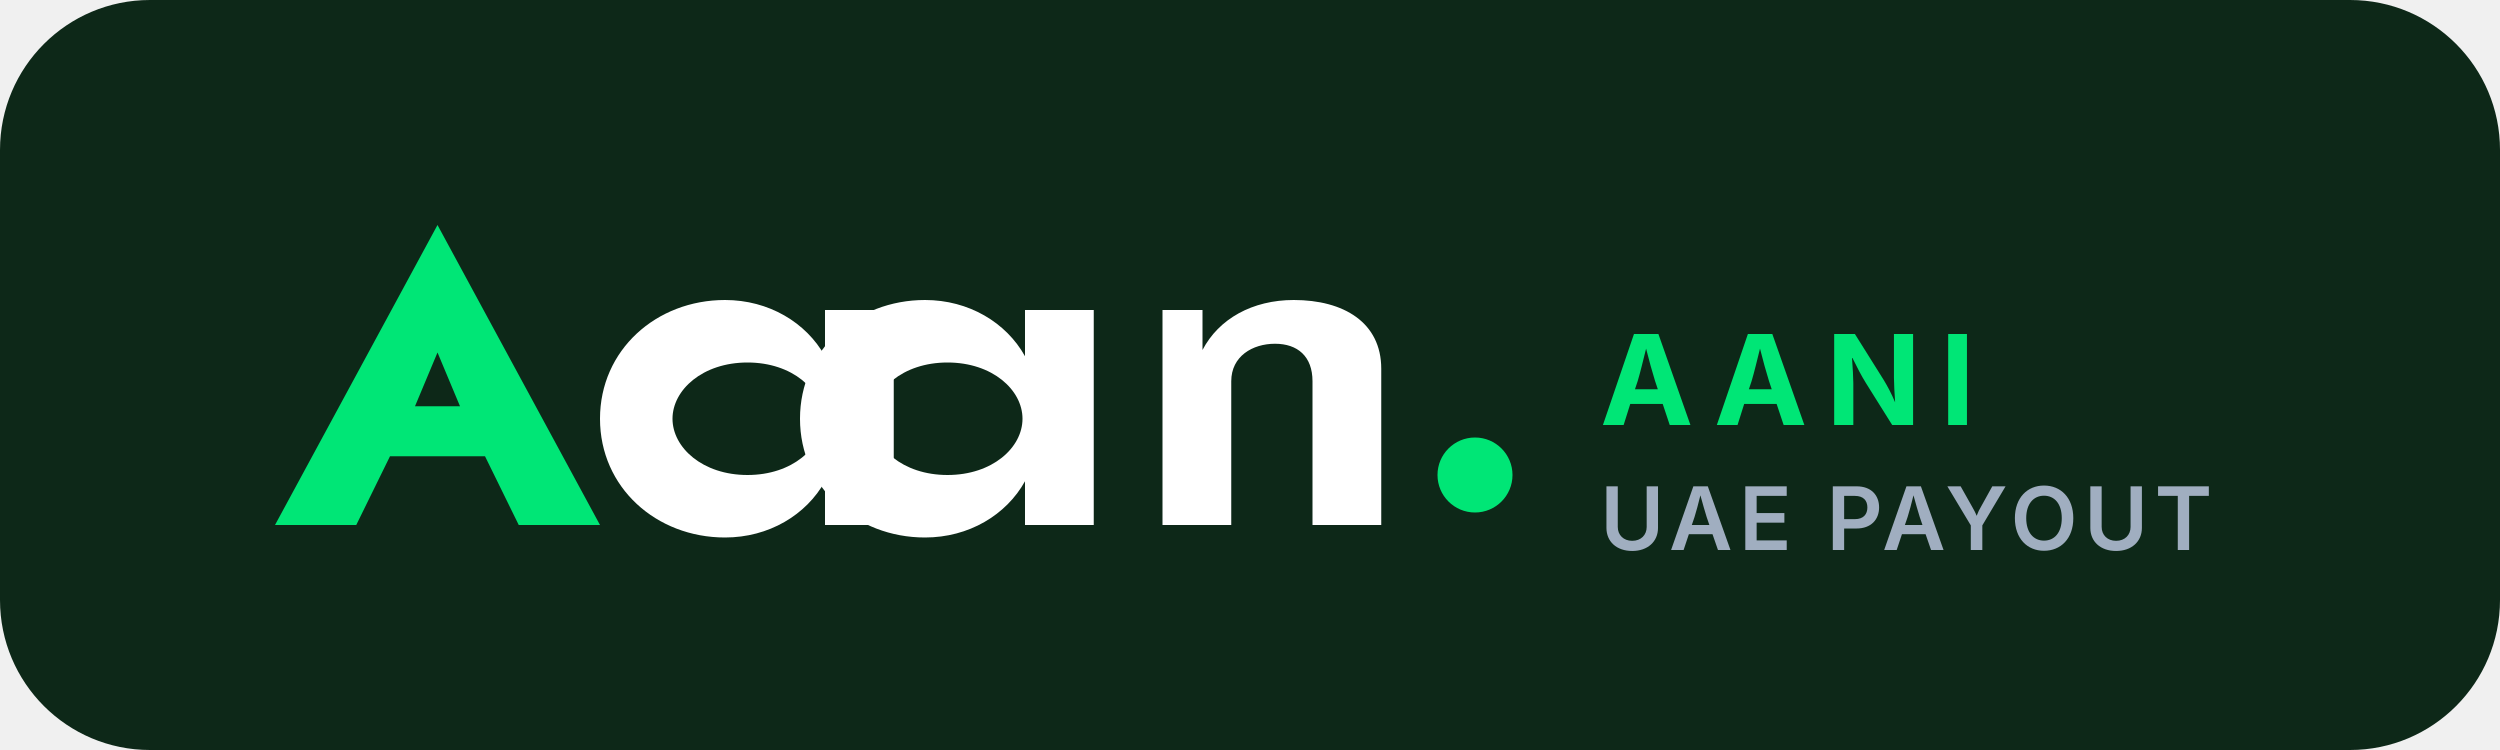
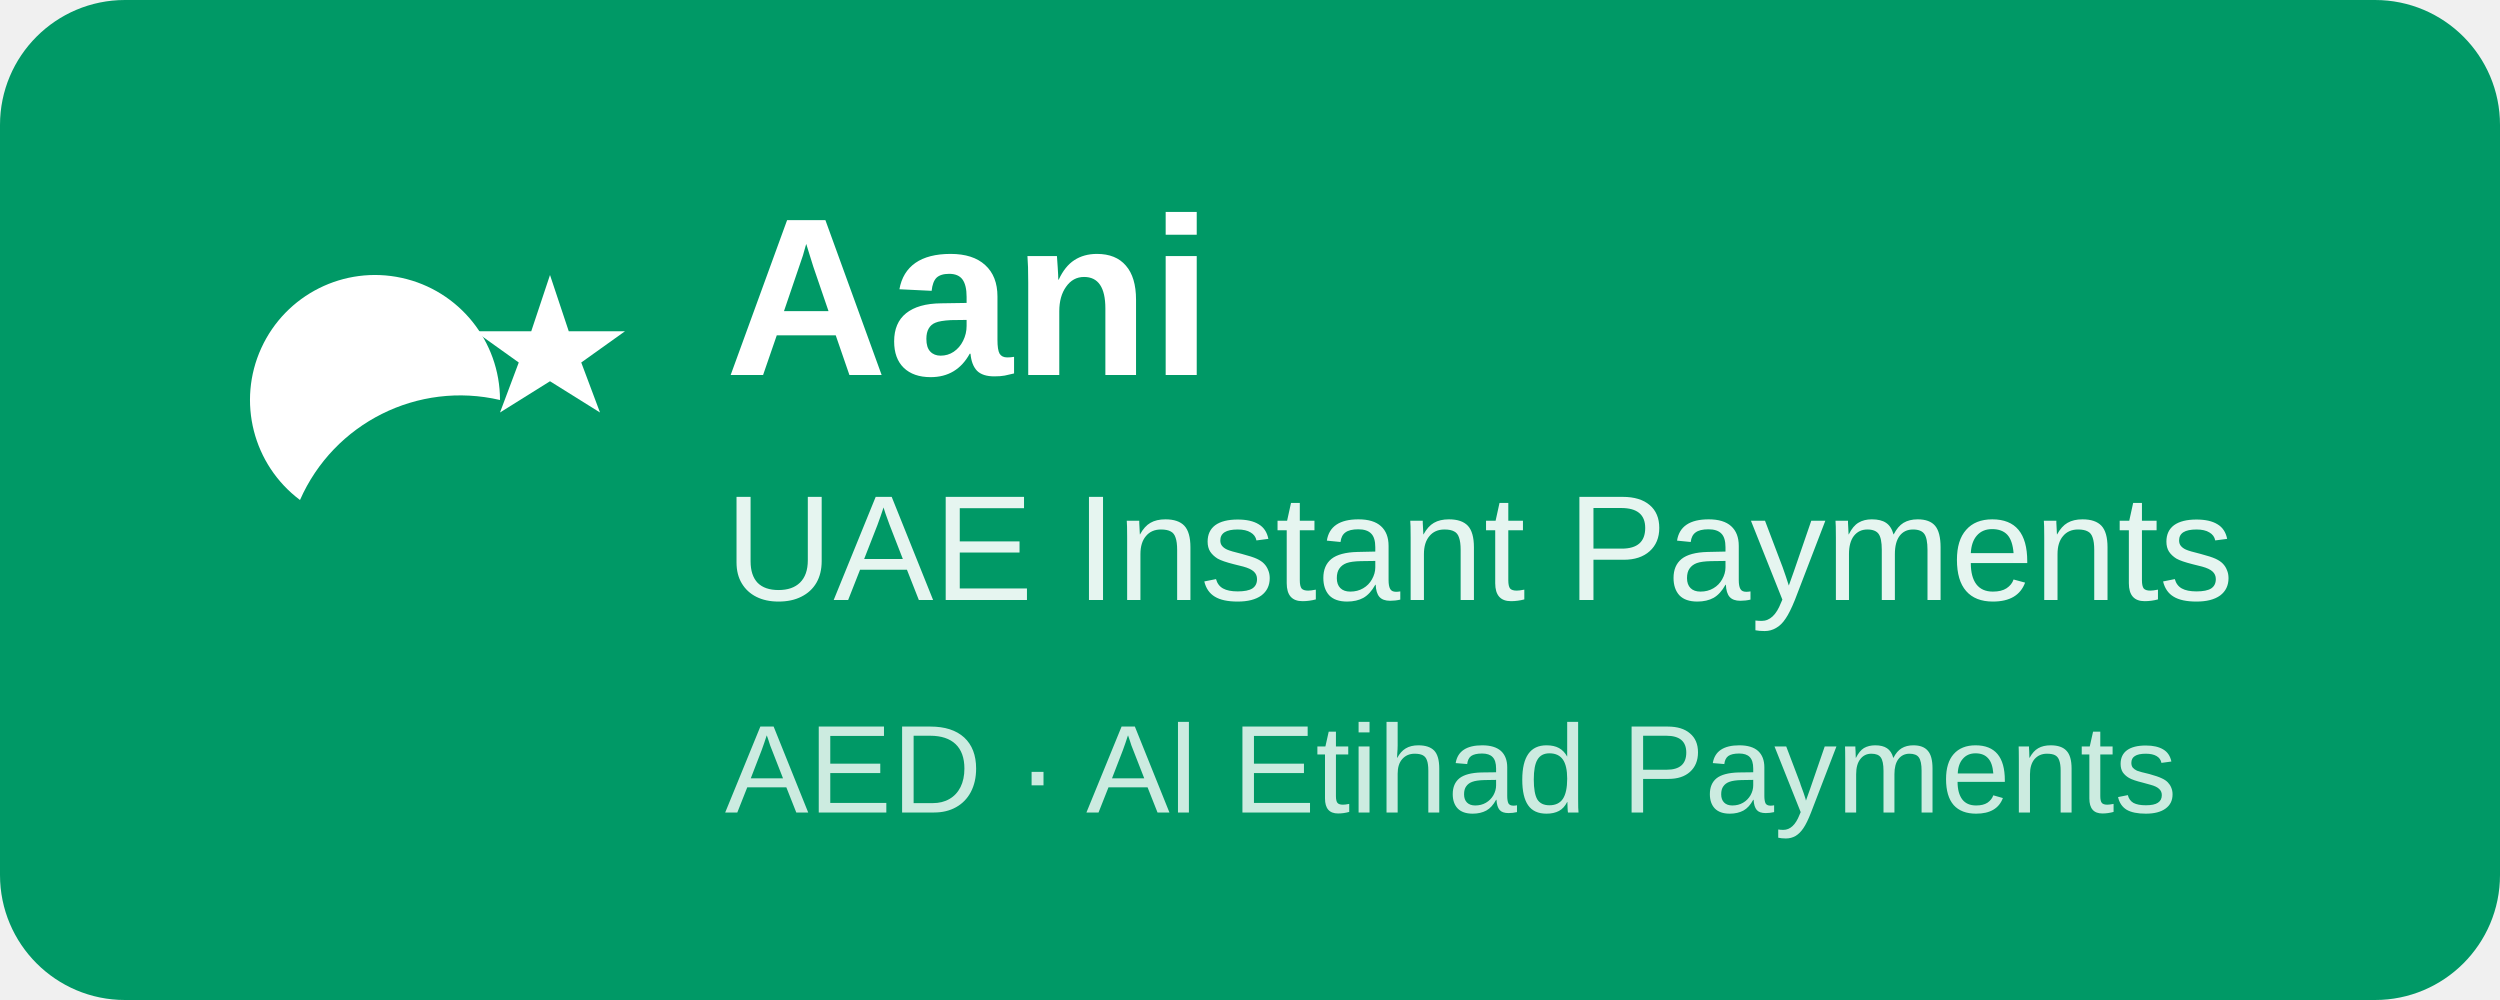
- <svg xmlns="http://www.w3.org/2000/svg" viewBox="0 0 200 60" fill="none">
-   <rect width="200" height="60" rx="12" fill="#0D2818" />
-   <path d="M35 18L22 42H28.5L31.2 36.5H38.8L41.5 42H48L35 18ZM33.2 32.5L35 28.2L36.8 32.5H33.2Z" fill="#00E676" />
-   <path d="M58 24C52.5 24 48 28 48 33.5C48 39 52.5 43 58 43C61.5 43 64.5 41.2 66 38.5V42H71.5V24.8H66V28.5C64.5 25.8 61.5 24 58 24ZM59.8 38C56.2 38 53.8 35.8 53.8 33.5C53.8 31.2 56.2 29 59.8 29C63.4 29 65.8 31.2 65.8 33.5C65.8 35.8 63.4 38 59.8 38Z" fill="#FFFFFF" />
-   <path d="M82 24.8V28.5C80.5 25.8 77.5 24 74 24C68.5 24 64 28 64 33.5C64 39 68.5 43 74 43C77.5 43 80.5 41.2 82 38.5V42H87.5V24.8H82ZM75.8 38C72.2 38 69.8 35.8 69.8 33.5C69.8 31.2 72.2 29 75.8 29C79.4 29 81.8 31.2 81.8 33.5C81.8 35.8 79.4 38 75.8 38Z" fill="#FFFFFF" />
-   <path d="M93 24.8V42H98.5V30.5C98.5 28.5 100.2 27.5 102 27.5C103.8 27.5 105 28.5 105 30.5V42H110.5V29.5C110.5 25.8 107.5 24 103.5 24C100.2 24 97.5 25.5 96.2 28V24.8H93Z" fill="#FFFFFF" />
-   <circle cx="118" cy="38" r="3" fill="#00E676" />
-   <text x="128" y="34" font-family="system-ui, -apple-system, sans-serif" font-size="10" font-weight="700" fill="#00E676" letter-spacing="1.5">AANI</text>
-   <text x="128" y="44" font-family="system-ui, -apple-system, sans-serif" font-size="7" font-weight="600" fill="#A0AEC0" letter-spacing="0.5">UAE PAYOUT</text>
+ <svg xmlns="http://www.w3.org/2000/svg" viewBox="0 0 200 80" fill="none">
+   <rect width="200" height="80" rx="10" fill="#009966" />
+   <path d="M24 40 A14 14 0 0 1 40 32 A10 10 0 1 0 24 40 Z" fill="#FFFFFF" />
+   <polygon points="44,22 45.5,26.5 50,26.5 46.5,29 48,33 44,30.5 40,33 41.5,29 38,26.5 42.5,26.5" fill="#FFFFFF" />
+   <text x="58" y="30" font-family="-apple-system, BlinkMacSystemFont, 'Helvetica Neue', Arial, sans-serif" font-weight="800" font-size="18" fill="#FFFFFF">Aani</text>
+   <text x="58" y="48" font-family="-apple-system, BlinkMacSystemFont, 'Helvetica Neue', Arial, sans-serif" font-weight="500" font-size="12" fill="rgba(255,255,255,0.9)">UAE Instant Payments</text>
+   <text x="58" y="65" font-family="-apple-system, BlinkMacSystemFont, 'Helvetica Neue', Arial, sans-serif" font-weight="400" font-size="10" fill="rgba(255,255,255,0.8)">AED · Al Etihad Payments</text>
</svg>
